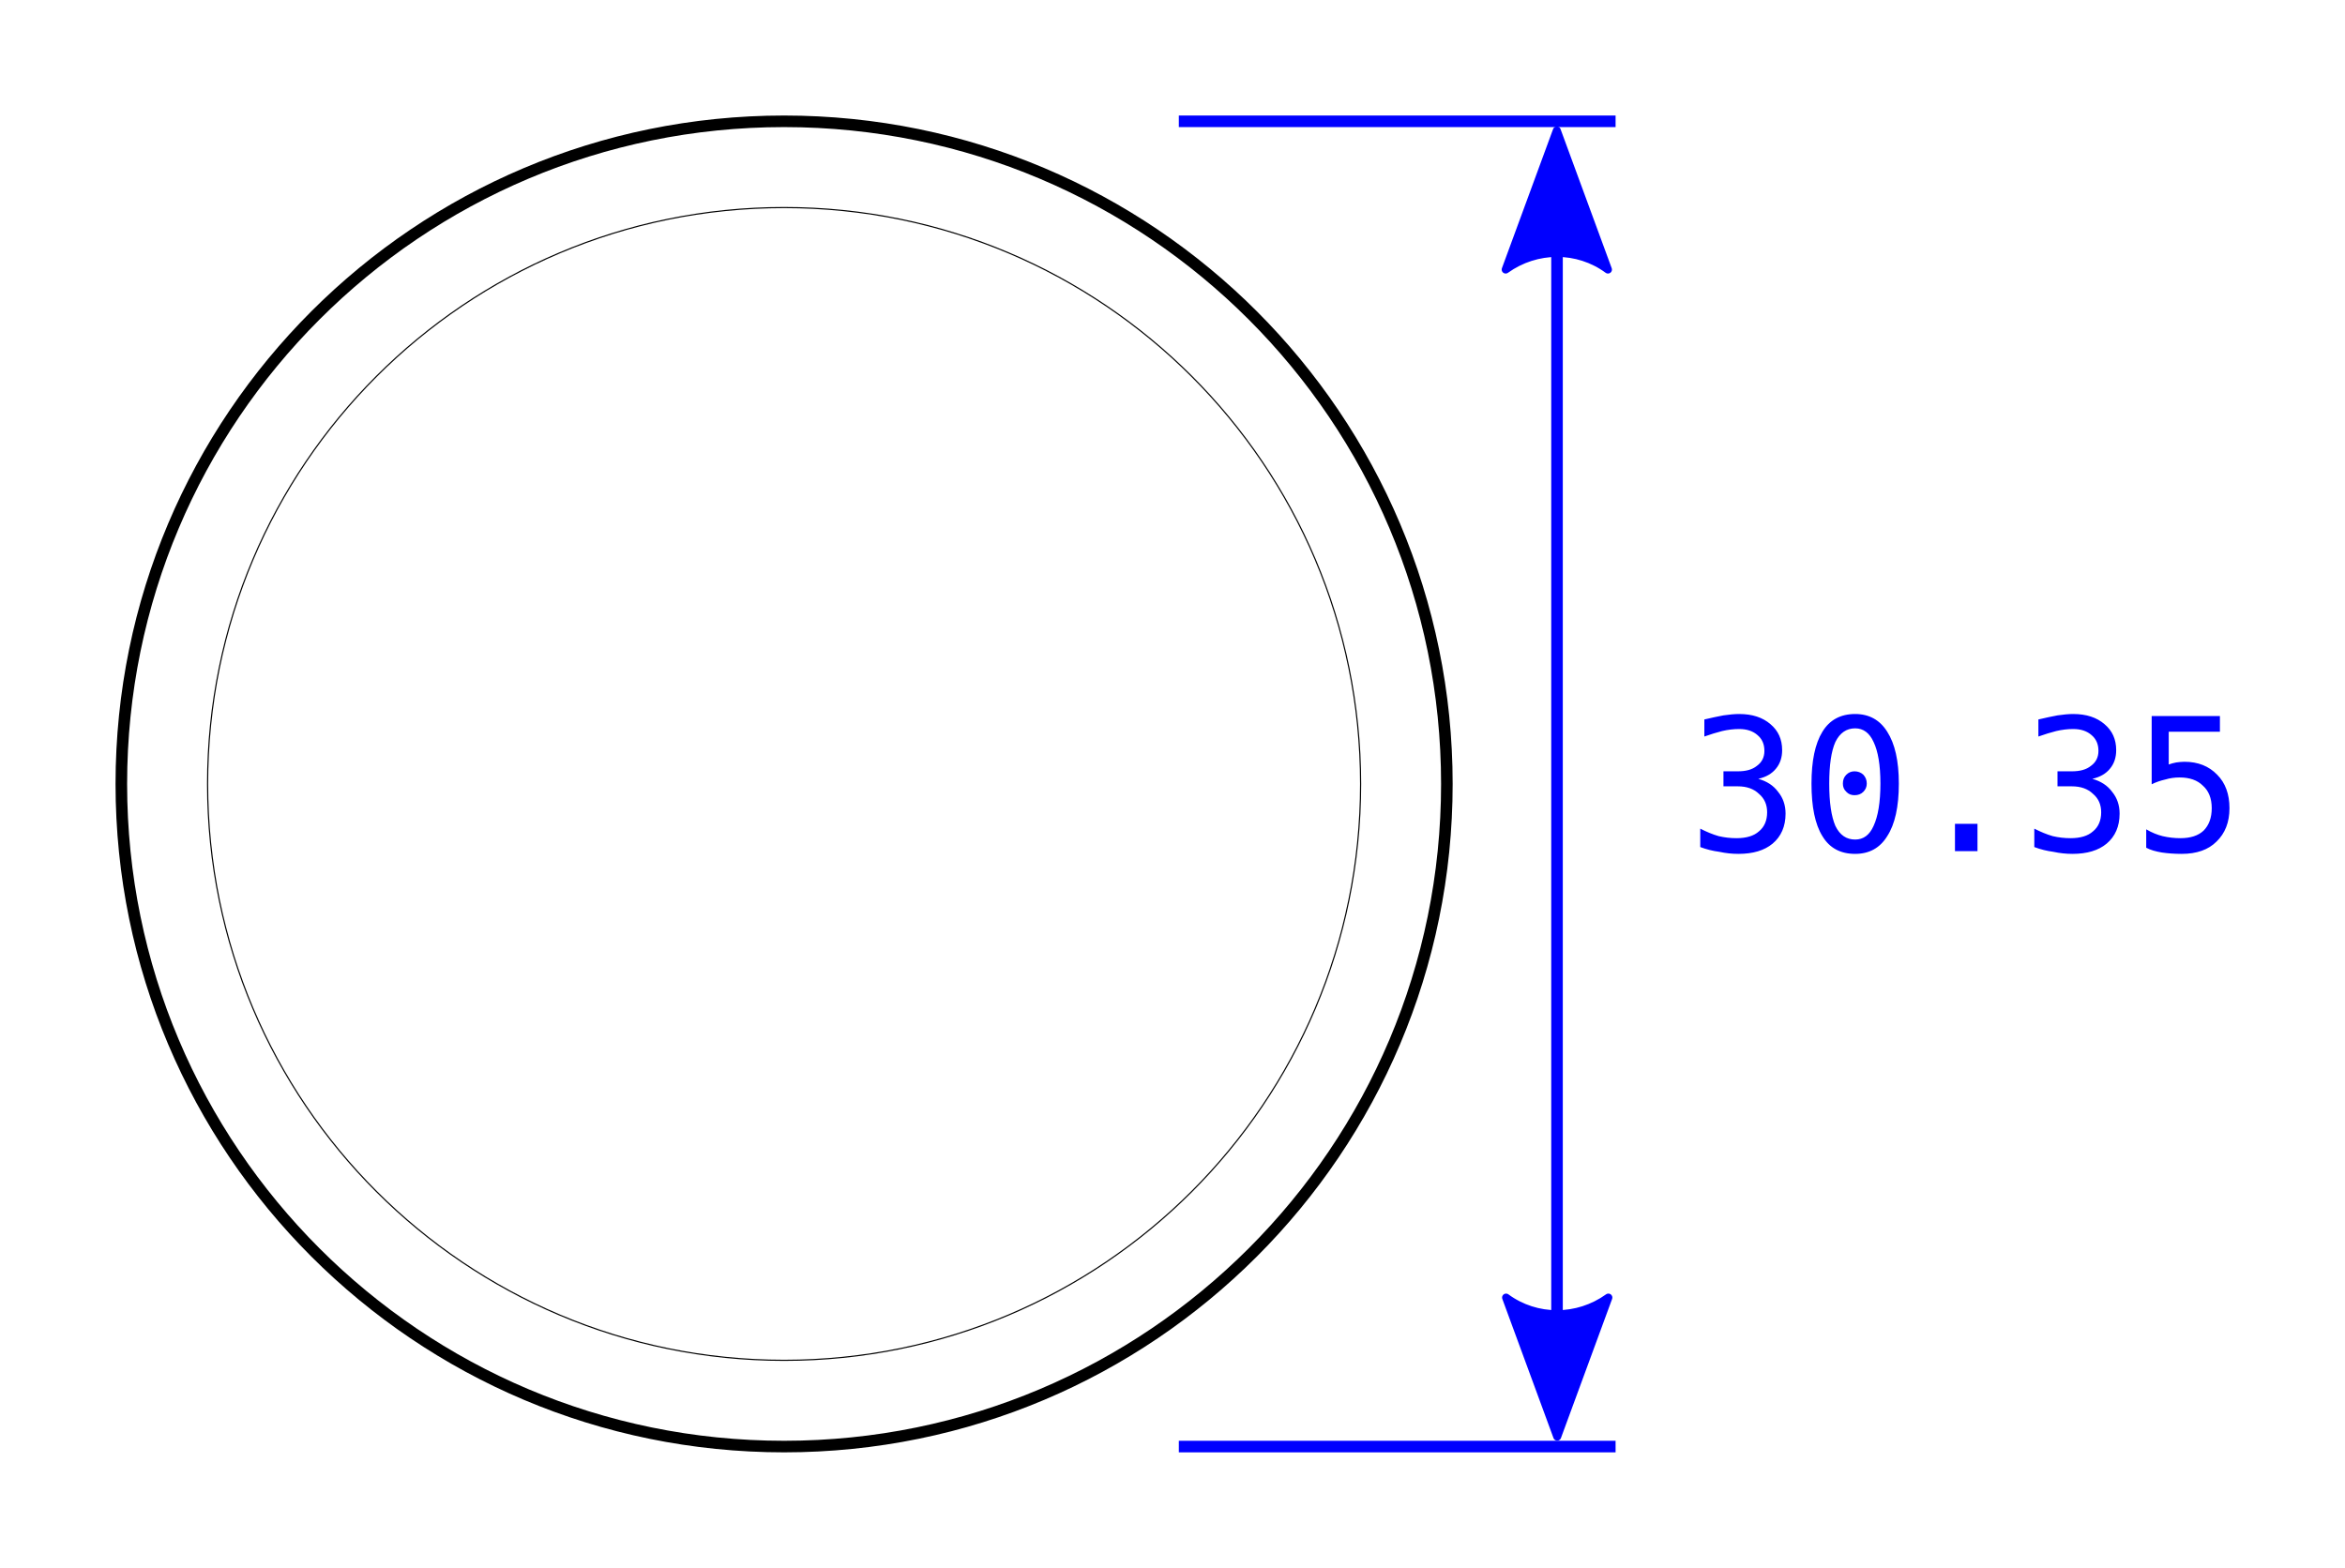
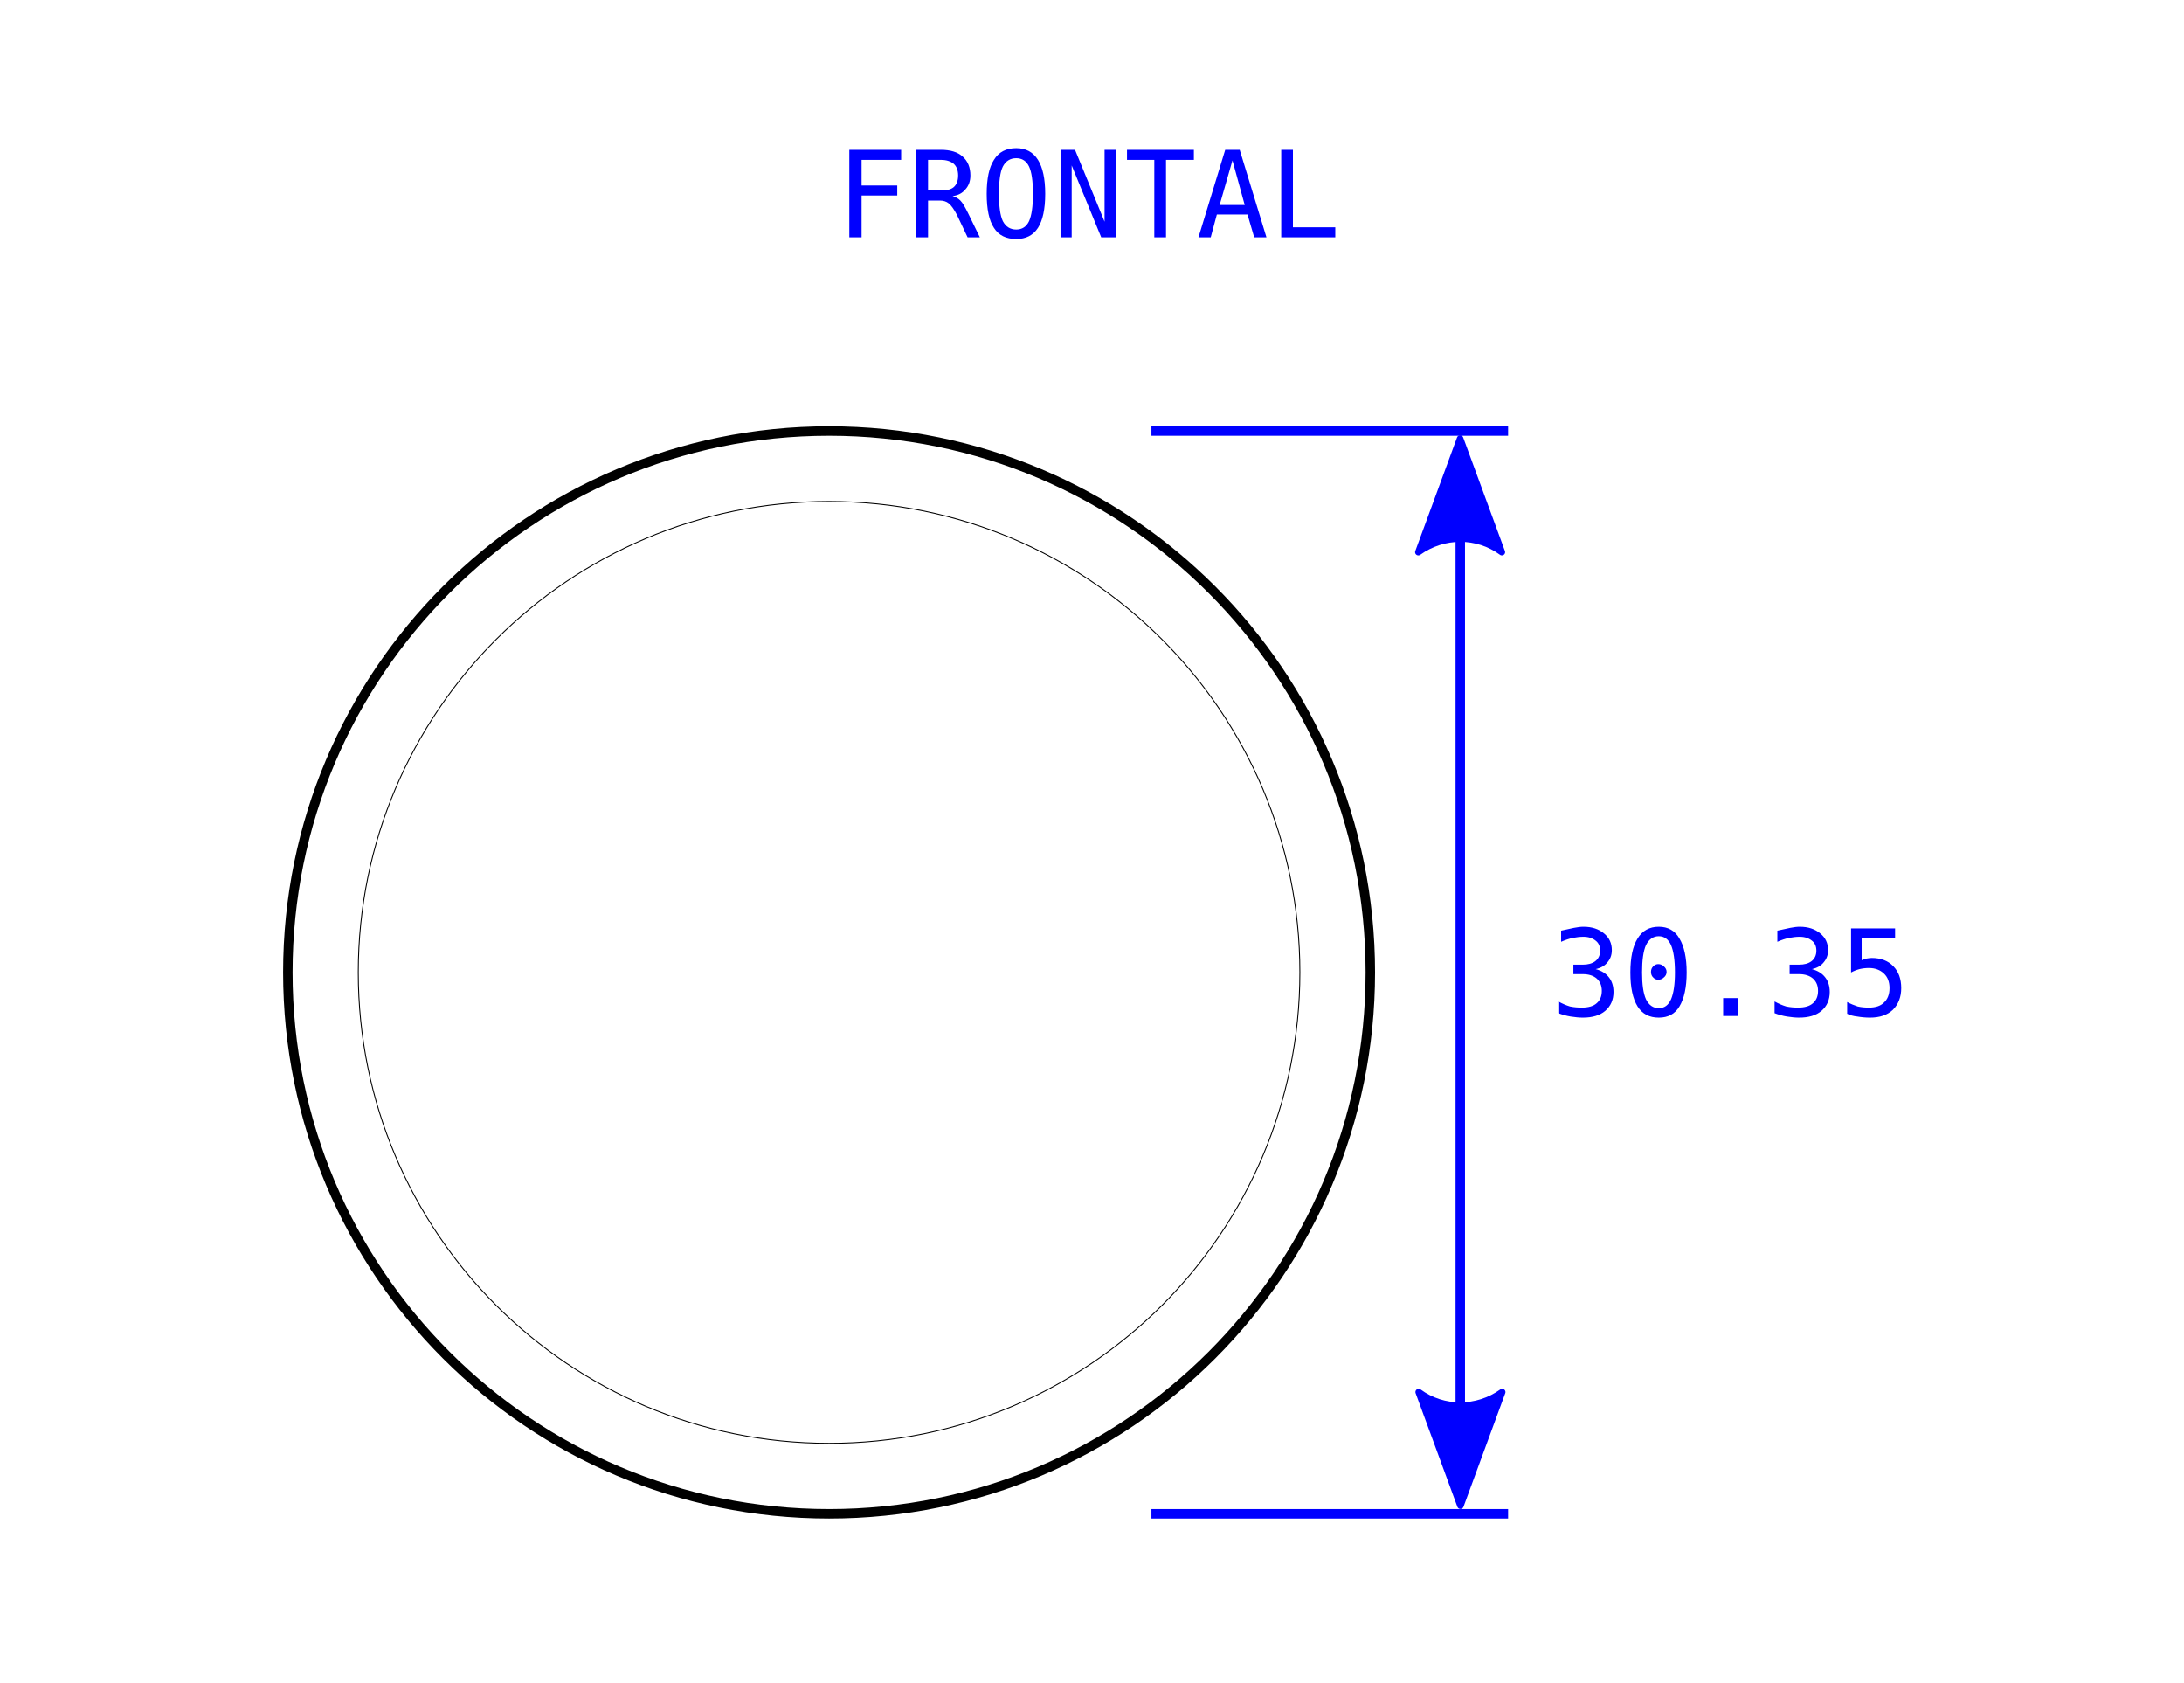
- <svg xmlns="http://www.w3.org/2000/svg" xmlns:ns1="http://www.librecad.org" width="202.931" height="135.709" viewBox="0 0 53.692 35.906" version="1.1" id="svg28">
+ <svg xmlns="http://www.w3.org/2000/svg" xmlns:ns1="http://www.librecad.org" width="231.431" height="178.258" viewBox="0 0 61.233 47.164" version="1.1" id="svg28">
  <defs id="defs32">
-     <marker style="overflow:visible;" id="Arrow2Lend" refX="0.0" refY="0.0" orient="auto">
-       <path transform="scale(1.1) rotate(180) translate(1,0)" d="M 8.719,4.034 L -2.207,0.016 L 8.719,-4.002 C 6.973,-1.63 6.983,1.616 8.719,4.034 z " style="fill-rule:evenodd;stroke-width:0.625;stroke-linejoin:round;stroke:#0000ff;stroke-opacity:1;fill:#0000ff;fill-opacity:1" id="path879" />
+     <marker style="overflow:visible" id="Arrow2Lend" refX="0" refY="0" orient="auto">
+       <path transform="matrix(-1.1,0,0,-1.1,-1.1,0)" d="M 8.719,4.034 -2.207,0.016 8.719,-4.002 c -1.745,2.372 -1.735,5.617 -6e-7,8.035 z" style="fill:#0000ff;fill-opacity:1;fill-rule:evenodd;stroke:#0000ff;stroke-width:0.625;stroke-linejoin:round;stroke-opacity:1" id="path879" />
    </marker>
-     <marker style="overflow:visible" id="Arrow2Lstart" refX="0.0" refY="0.0" orient="auto">
-       <path transform="scale(1.1) translate(1,0)" d="M 8.719,4.034 L -2.207,0.016 L 8.719,-4.002 C 6.973,-1.63 6.983,1.616 8.719,4.034 z " style="fill-rule:evenodd;stroke-width:0.625;stroke-linejoin:round;stroke:#0000ff;stroke-opacity:1;fill:#0000ff;fill-opacity:1" id="path876" />
+     <marker style="overflow:visible" id="Arrow2Lstart" refX="0" refY="0" orient="auto">
+       <path transform="matrix(1.1,0,0,1.1,1.1,0)" d="M 8.719,4.034 -2.207,0.016 8.719,-4.002 c -1.745,2.372 -1.735,5.617 -6e-7,8.035 z" style="fill:#0000ff;fill-opacity:1;fill-rule:evenodd;stroke:#0000ff;stroke-width:0.625;stroke-linejoin:round;stroke-opacity:1" id="path876" />
    </marker>
-     <marker style="overflow:visible" id="Arrow1Mstart" refX="0.0" refY="0.0" orient="auto">
-       <path transform="scale(0.4) translate(10,0)" style="fill-rule:evenodd;stroke:#0000ff;stroke-width:1pt;stroke-opacity:1;fill:#0000ff;fill-opacity:1" d="M 0.0,0.0 L 5.0,-5.0 L -12.5,0.0 L 5.0,5.0 L 0.0,0.0 z " id="path864" />
+     <marker style="overflow:visible" id="Arrow1Mstart" refX="0" refY="0" orient="auto">
+       <path transform="matrix(0.4,0,0,0.4,4,0)" style="fill:#0000ff;fill-opacity:1;fill-rule:evenodd;stroke:#0000ff;stroke-width:1pt;stroke-opacity:1" d="M 0,0 5,-5 -12.5,0 5,5 Z" id="path864" />
    </marker>
-     <marker style="overflow:visible" id="Arrow1Lstart" refX="0.0" refY="0.0" orient="auto">
-       <path transform="scale(0.8) translate(12.5,0)" style="fill-rule:evenodd;stroke:#0000ff;stroke-width:1pt;stroke-opacity:1;fill:#0000ff;fill-opacity:1" d="M 0.0,0.0 L 5.0,-5.0 L -12.5,0.0 L 5.0,5.0 L 0.0,0.0 z " id="path858" />
+     <marker style="overflow:visible" id="Arrow1Lstart" refX="0" refY="0" orient="auto">
+       <path transform="matrix(0.8,0,0,0.8,10,0)" style="fill:#0000ff;fill-opacity:1;fill-rule:evenodd;stroke:#0000ff;stroke-width:1pt;stroke-opacity:1" d="M 0,0 5,-5 -12.5,0 5,5 Z" id="path858" />
    </marker>
  </defs>
-   <g ns1:layername="0" ns1:is_locked="false" ns1:is_construction="false" fill="none" stroke="#000000" stroke-width="1" id="g2" transform="translate(2.778125,2.778125)" />
-   <g ns1:layername="figura" ns1:is_locked="false" ns1:is_construction="false" fill="none" stroke="#000000" stroke-width="1" id="g8" style="stroke-width:0.026;stroke-miterlimit:4;stroke-dasharray:none" transform="translate(2.778125,2.778125)">
+   <g ns1:layername="0" ns1:is_locked="false" ns1:is_construction="false" fill="none" stroke="#000000" stroke-width="1" id="g2" transform="translate(8.069794,2.778126)" />
+   <g ns1:layername="figura" ns1:is_locked="false" ns1:is_construction="false" fill="none" stroke="#000000" stroke-width="1" id="g8" style="stroke-width:0.026;stroke-miterlimit:4;stroke-dasharray:none" transform="translate(8.069794,12.08059)">
    <circle cx="15.175" cy="15.175" r="15.175" id="circle4" style="stroke-width:0.026;stroke-miterlimit:4;stroke-dasharray:none" />
    <circle cx="15.175" cy="15.175" r="13.2" id="circle6" style="stroke-width:0.026;stroke-miterlimit:4;stroke-dasharray:none" />
  </g>
-   <g ns1:layername="medida" ns1:is_locked="false" ns1:is_construction="false" fill="none" stroke="#000000" stroke-width="1" id="g10" transform="translate(2.778125,2.778125)" />
-   <circle cx="17.953" cy="17.953" r="15.175" id="circle12" style="fill:none;stroke:#000000;stroke-width:0.265;stroke-miterlimit:4;stroke-dasharray:none" />
-   <line x1="26.991" y1="2.778" x2="36.991" y2="2.778" id="line14" style="fill:none;stroke:#0000ff;stroke-width:0.265;stroke-miterlimit:4;stroke-dasharray:none" />
-   <line x1="26.991" y1="33.128" x2="36.991" y2="33.128" id="line16" style="fill:none;stroke:#0000ff;stroke-width:0.265;stroke-miterlimit:4;stroke-dasharray:none" />
-   <text xml:space="preserve" style="font-size:4.233px;font-family:'Bitstream Vera Sans Mono';-inkscape-font-specification:'Bitstream Vera Sans Mono, Normal';fill:#0000ff;stroke:none;stroke-width:0.265;stroke-linejoin:round;stroke-miterlimit:4;stroke-dasharray:none;paint-order:markers fill stroke" x="38.65" y="19.494" id="text868">
-     <tspan id="tspan866" x="38.65" y="19.494" style="fill:#0000ff;stroke:none;stroke-width:0.265">30.35</tspan>
+   <g ns1:layername="medida" ns1:is_locked="false" ns1:is_construction="false" fill="none" stroke="#000000" stroke-width="1" id="g10" transform="translate(8.069794,2.778126)" />
+   <circle cx="23.245" cy="27.256" r="15.175" id="circle12" style="fill:none;stroke:#000000;stroke-width:0.265;stroke-miterlimit:4;stroke-dasharray:none" />
+   <line x1="32.283" y1="12.081" x2="42.283" y2="12.081" id="line14" style="fill:none;stroke:#0000ff;stroke-width:0.265;stroke-miterlimit:4;stroke-dasharray:none" />
+   <line x1="32.283" y1="42.431" x2="42.283" y2="42.431" id="line16" style="fill:none;stroke:#0000ff;stroke-width:0.265;stroke-miterlimit:4;stroke-dasharray:none" />
+   <text xml:space="preserve" style="font-size:3.355px;font-family:'Bitstream Vera Sans Mono';-inkscape-font-specification:'Bitstream Vera Sans Mono, Normal';fill:#0000ff;stroke:none;stroke-width:0.21;stroke-linejoin:round;stroke-miterlimit:4;stroke-dasharray:none;paint-order:markers fill stroke" x="43.471" y="28.477" id="text868">
+     <tspan id="tspan866" x="43.471" y="28.477" style="fill:#0000ff;stroke:none;stroke-width:0.21">30.35</tspan>
  </text>
-   <path style="fill:none;stroke:#0000ff;stroke-width:0.265;stroke-linejoin:round;stroke-miterlimit:4;stroke-dasharray:none;stroke-opacity:1;marker-start:url(#Arrow2Lstart);marker-end:url(#Arrow2Lend);paint-order:markers fill stroke" d="M 35.65,3.34 V 32.549" id="path870" />
+   <path style="fill:none;stroke:#0000ff;stroke-width:0.265;stroke-linejoin:round;stroke-miterlimit:4;stroke-dasharray:none;stroke-opacity:1;marker-start:url(#Arrow2Lstart);marker-end:url(#Arrow2Lend);paint-order:markers fill stroke" d="M 40.942,12.643 V 41.852" id="path870" />
+   <text xml:space="preserve" style="font-size:3.355px;font-family:'Bitstream Vera Sans Mono';-inkscape-font-specification:'Bitstream Vera Sans Mono, Normal';fill:#0000ff;stroke:none;stroke-width:0.21;stroke-linejoin:round;stroke-miterlimit:4;stroke-dasharray:none;paint-order:markers fill stroke" x="23.438" y="6.652" id="text27">
+     <tspan id="tspan25" x="23.438" y="6.652" style="fill:#0000ff;stroke:none;stroke-width:0.21">FRONTAL</tspan>
+   </text>
</svg>
